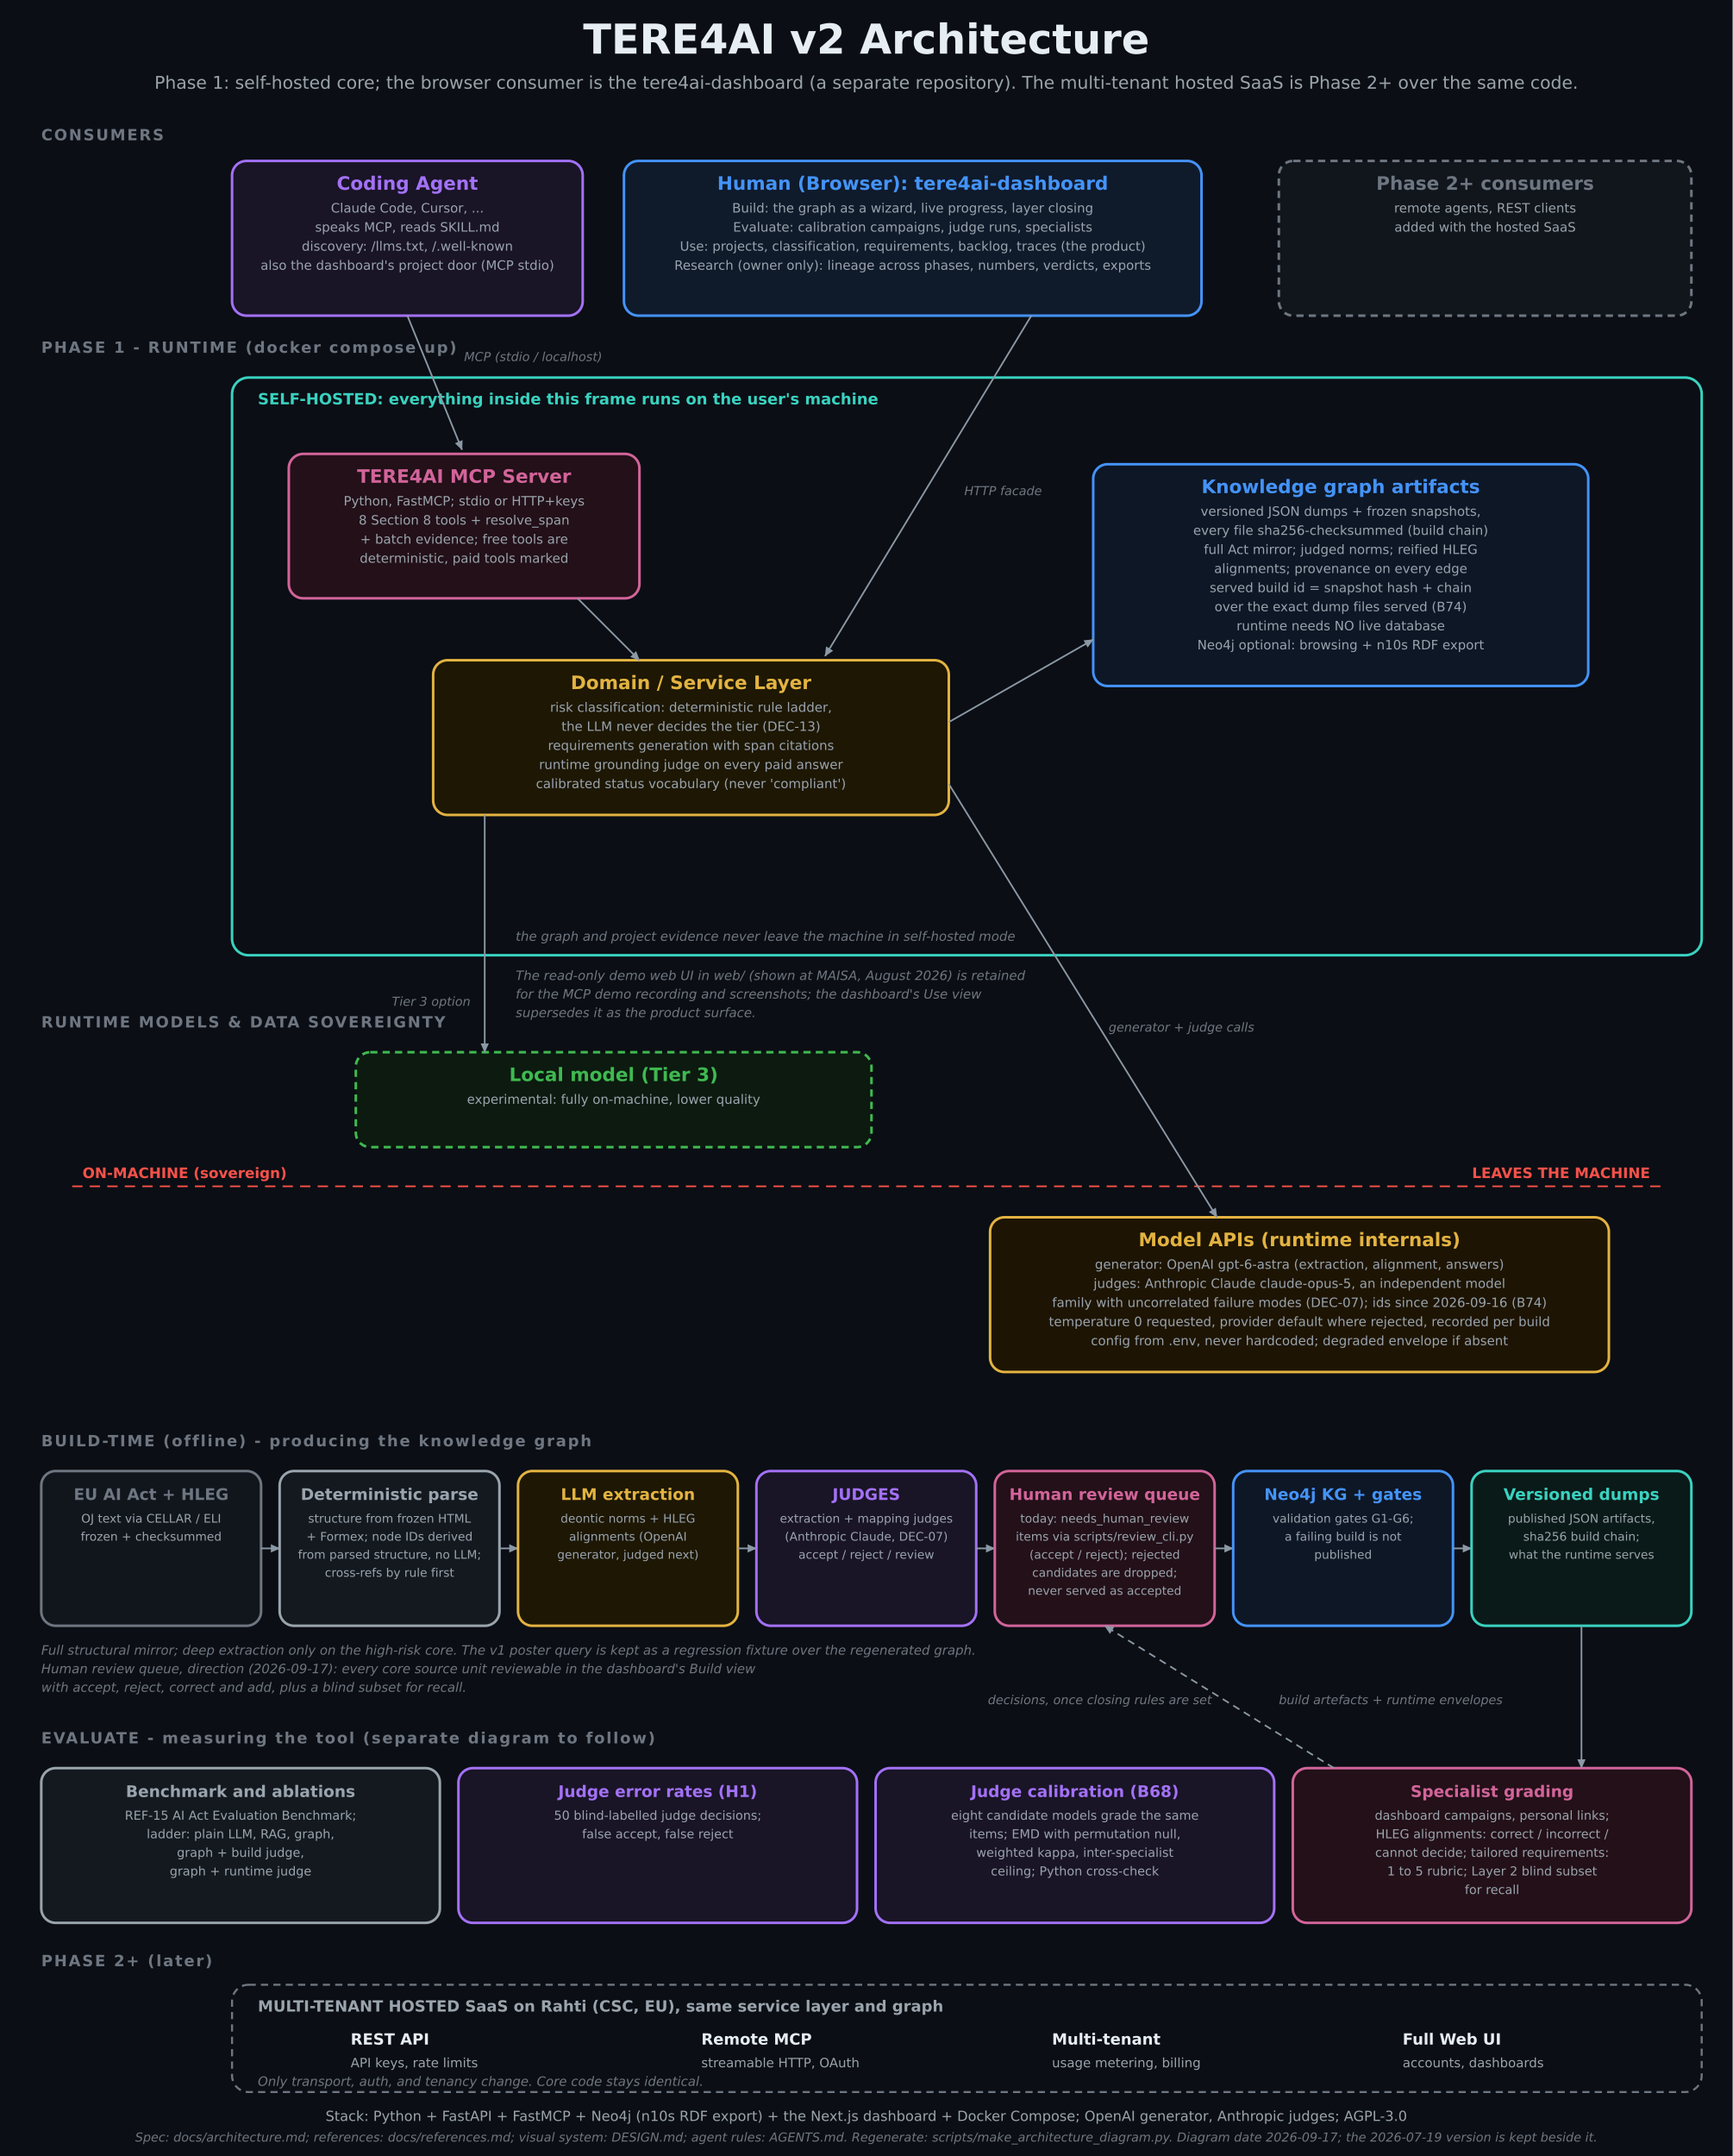
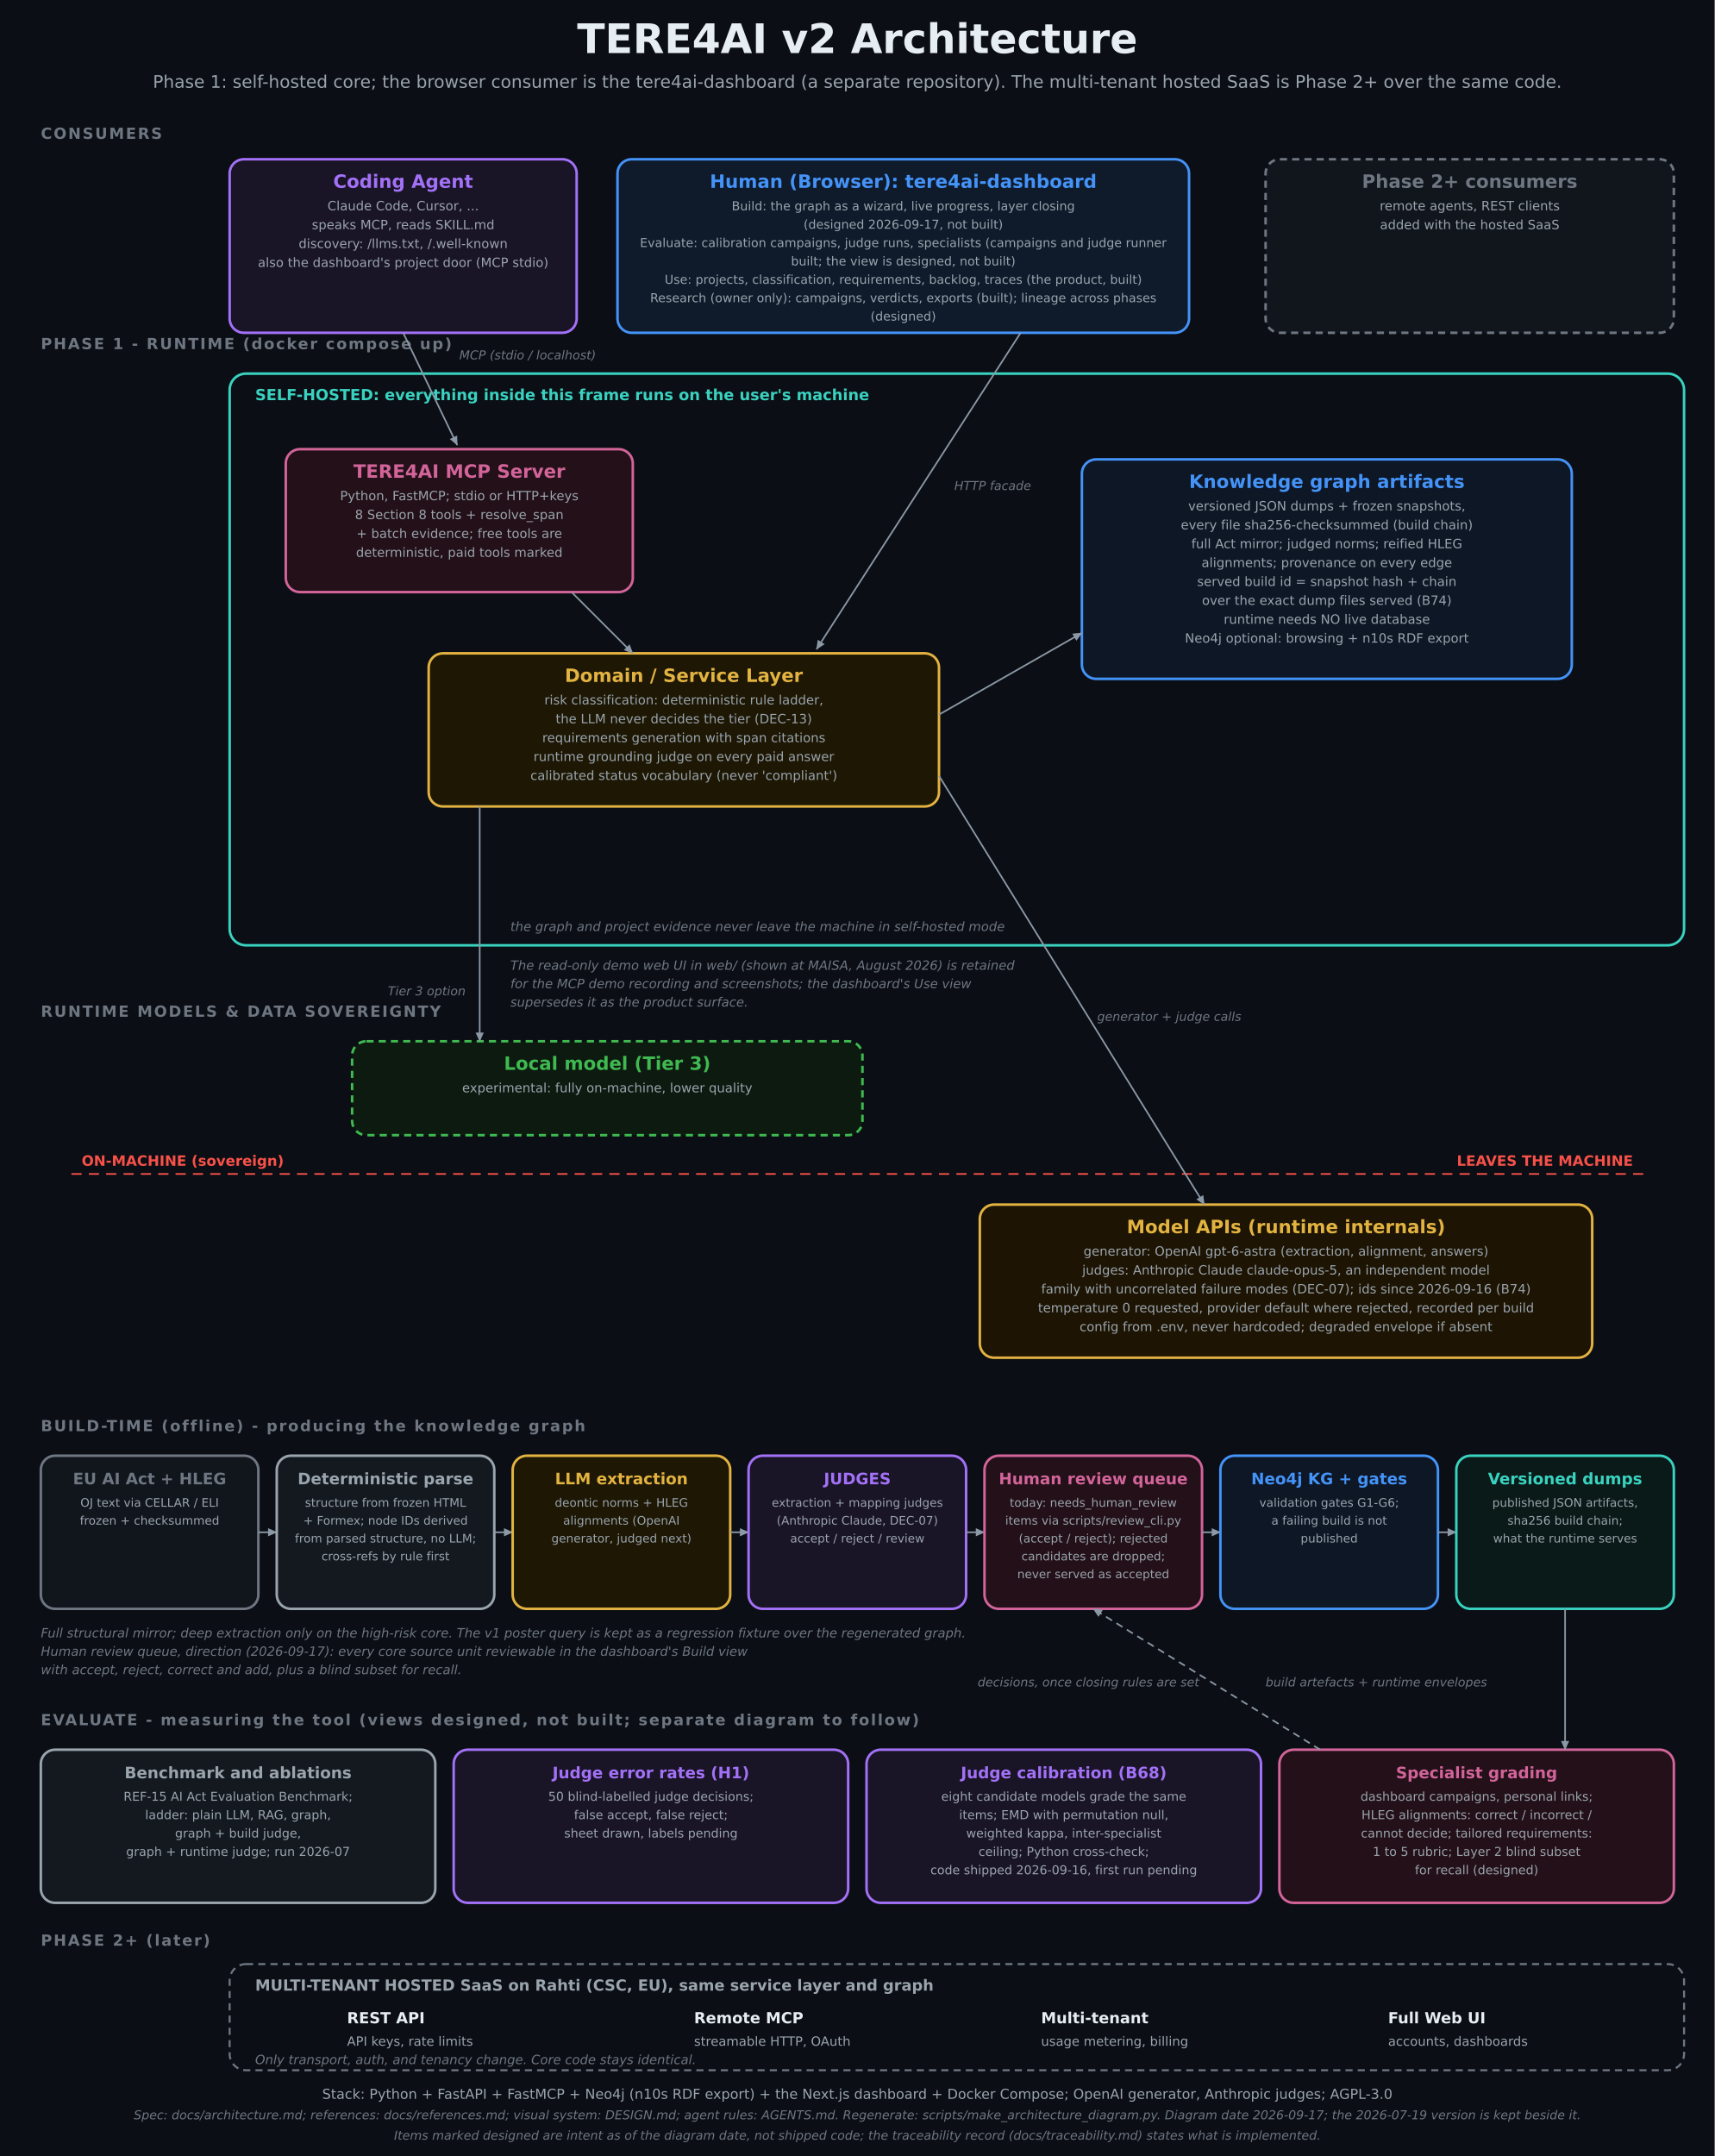
- <svg xmlns="http://www.w3.org/2000/svg" width="1680" height="2090" viewBox="0 0 1680 2090">
+ <svg xmlns="http://www.w3.org/2000/svg" width="1680" height="2112" viewBox="0 0 1680 2112">
  <defs>
    <marker id="ah" markerWidth="11" markerHeight="11" refX="8.5" refY="4" orient="auto" markerUnits="userSpaceOnUse">
      <path d="M0,0 L9,4 L0,8 z" fill="#8b98a5" />
    </marker>
  </defs>
-   <rect x="0" y="0" width="1680" height="2090" fill="#0b0e14" />
+   <rect x="0" y="0" width="1680" height="2112" fill="#0b0e14" />
  <text x="840.0" y="52" font-family="DejaVu Sans, sans-serif" font-size="40" fill="#e6edf3" text-anchor="middle" font-weight="bold">TERE4AI v2  Architecture</text>
  <text x="840.0" y="86" font-family="DejaVu Sans, sans-serif" font-size="17" fill="#9aa4ad" text-anchor="middle">Phase 1: self-hosted core; the browser consumer is the tere4ai-dashboard (a separate repository). The multi-tenant hosted SaaS is Phase 2+ over the same code.</text>
  <text x="40" y="136" font-family="DejaVu Sans, sans-serif" font-size="15" fill="#6e7681" text-anchor="start" font-weight="bold" letter-spacing="1.5">CONSUMERS</text>
-   <rect x="225" y="156" width="340" height="150" rx="14" fill="#191426" stroke="#a371f7" stroke-width="2.5" />
+   <rect x="225" y="156" width="340" height="170" rx="14" fill="#191426" stroke="#a371f7" stroke-width="2.5" />
  <text x="395.0" y="184" font-family="DejaVu Sans, sans-serif" font-size="18" fill="#a371f7" text-anchor="middle" font-weight="bold">Coding Agent</text>
  <text x="395.0" y="206" font-family="DejaVu Sans, sans-serif" font-size="12.5" fill="#9aa4ad" text-anchor="middle">Claude Code, Cursor, ...</text>
  <text x="395.0" y="224.5" font-family="DejaVu Sans, sans-serif" font-size="12.5" fill="#9aa4ad" text-anchor="middle">speaks MCP, reads SKILL.md</text>
  <text x="395.0" y="243.0" font-family="DejaVu Sans, sans-serif" font-size="12.5" fill="#9aa4ad" text-anchor="middle">discovery: /llms.txt, /.well-known</text>
  <text x="395.0" y="261.5" font-family="DejaVu Sans, sans-serif" font-size="12.5" fill="#9aa4ad" text-anchor="middle">also the dashboard's project door (MCP stdio)</text>
-   <rect x="605" y="156" width="560" height="150" rx="14" fill="#0f1a2b" stroke="#4493f8" stroke-width="2.5" />
+   <rect x="605" y="156" width="560" height="170" rx="14" fill="#0f1a2b" stroke="#4493f8" stroke-width="2.5" />
  <text x="885.0" y="184" font-family="DejaVu Sans, sans-serif" font-size="18" fill="#4493f8" text-anchor="middle" font-weight="bold">Human (Browser): tere4ai-dashboard</text>
-   <text x="885.0" y="206" font-family="DejaVu Sans, sans-serif" font-size="12.5" fill="#9aa4ad" text-anchor="middle">Build: the graph as a wizard, live progress, layer closing</text>
-   <text x="885.0" y="224.5" font-family="DejaVu Sans, sans-serif" font-size="12.5" fill="#9aa4ad" text-anchor="middle">Evaluate: calibration campaigns, judge runs, specialists</text>
-   <text x="885.0" y="243.0" font-family="DejaVu Sans, sans-serif" font-size="12.5" fill="#9aa4ad" text-anchor="middle">Use: projects, classification, requirements, backlog, traces (the product)</text>
-   <text x="885.0" y="261.5" font-family="DejaVu Sans, sans-serif" font-size="12.5" fill="#9aa4ad" text-anchor="middle">Research (owner only): lineage across phases, numbers, verdicts, exports</text>
-   <rect x="1240" y="156" width="400" height="150" rx="14" fill="#11151c" stroke="#6e7681" stroke-width="2.5" stroke-dasharray="7,5" />
+   <text x="885.0" y="206" font-family="DejaVu Sans, sans-serif" font-size="12" fill="#9aa4ad" text-anchor="middle">Build: the graph as a wizard, live progress, layer closing</text>
+   <text x="885.0" y="224" font-family="DejaVu Sans, sans-serif" font-size="12" fill="#9aa4ad" text-anchor="middle">(designed 2026-09-17, not built)</text>
+   <text x="885.0" y="242" font-family="DejaVu Sans, sans-serif" font-size="12" fill="#9aa4ad" text-anchor="middle">Evaluate: calibration campaigns, judge runs, specialists (campaigns and judge runner</text>
+   <text x="885.0" y="260" font-family="DejaVu Sans, sans-serif" font-size="12" fill="#9aa4ad" text-anchor="middle">built; the view is designed, not built)</text>
+   <text x="885.0" y="278" font-family="DejaVu Sans, sans-serif" font-size="12" fill="#9aa4ad" text-anchor="middle">Use: projects, classification, requirements, backlog, traces (the product, built)</text>
+   <text x="885.0" y="296" font-family="DejaVu Sans, sans-serif" font-size="12" fill="#9aa4ad" text-anchor="middle">Research (owner only): campaigns, verdicts, exports (built); lineage across phases</text>
+   <text x="885.0" y="314" font-family="DejaVu Sans, sans-serif" font-size="12" fill="#9aa4ad" text-anchor="middle">(designed)</text>
+   <rect x="1240" y="156" width="400" height="170" rx="14" fill="#11151c" stroke="#6e7681" stroke-width="2.5" stroke-dasharray="7,5" />
  <text x="1440.0" y="184" font-family="DejaVu Sans, sans-serif" font-size="18" fill="#6e7681" text-anchor="middle" font-weight="bold">Phase 2+ consumers</text>
  <text x="1440.0" y="206" font-family="DejaVu Sans, sans-serif" font-size="12.5" fill="#9aa4ad" text-anchor="middle">remote agents, REST clients</text>
  <text x="1440.0" y="224.5" font-family="DejaVu Sans, sans-serif" font-size="12.5" fill="#9aa4ad" text-anchor="middle">added with the hosted SaaS</text>
  <text x="40" y="342" font-family="DejaVu Sans, sans-serif" font-size="15" fill="#6e7681" text-anchor="start" font-weight="bold" letter-spacing="1.5">PHASE 1 - RUNTIME (docker compose up)</text>
  <rect x="225" y="366" width="1425" height="560" rx="16" fill="none" stroke="#39d2c0" stroke-width="2.5" />
  <text x="250" y="392" font-family="DejaVu Sans, sans-serif" font-size="15" fill="#39d2c0" text-anchor="start" font-weight="bold">SELF-HOSTED: everything inside this frame runs on the user's machine</text>
-   <line x1="395" y1="306" x2="448" y2="436" stroke="#8b98a5" stroke-width="1.6" marker-end="url(#ah)" />
-   <text x="450" y="350" font-family="DejaVu Sans, sans-serif" font-size="12" fill="#6e7681" text-anchor="start" font-style="italic">MCP (stdio / localhost)</text>
-   <line x1="1000" y1="306" x2="800" y2="636" stroke="#8b98a5" stroke-width="1.6" marker-end="url(#ah)" />
+   <line x1="395" y1="326" x2="448" y2="436" stroke="#8b98a5" stroke-width="1.6" marker-end="url(#ah)" />
+   <text x="450" y="352" font-family="DejaVu Sans, sans-serif" font-size="12" fill="#6e7681" text-anchor="start" font-style="italic">MCP (stdio / localhost)</text>
+   <line x1="1000" y1="326" x2="800" y2="636" stroke="#8b98a5" stroke-width="1.6" marker-end="url(#ah)" />
  <text x="935" y="480" font-family="DejaVu Sans, sans-serif" font-size="12" fill="#6e7681" text-anchor="start" font-style="italic">HTTP facade</text>
  <rect x="280" y="440" width="340" height="140" rx="14" fill="#231018" stroke="#d2649a" stroke-width="2.5" />
  <text x="450.0" y="468" font-family="DejaVu Sans, sans-serif" font-size="18" fill="#d2649a" text-anchor="middle" font-weight="bold">TERE4AI MCP Server</text>
  <text x="450.0" y="490" font-family="DejaVu Sans, sans-serif" font-size="12.5" fill="#9aa4ad" text-anchor="middle">Python, FastMCP; stdio or HTTP+keys</text>
  <text x="450.0" y="508.5" font-family="DejaVu Sans, sans-serif" font-size="12.5" fill="#9aa4ad" text-anchor="middle">8 Section 8 tools + resolve_span</text>
  <text x="450.0" y="527.0" font-family="DejaVu Sans, sans-serif" font-size="12.5" fill="#9aa4ad" text-anchor="middle">+ batch evidence; free tools are</text>
  <text x="450.0" y="545.5" font-family="DejaVu Sans, sans-serif" font-size="12.5" fill="#9aa4ad" text-anchor="middle">deterministic, paid tools marked</text>
  <rect x="420" y="640" width="500" height="150" rx="14" fill="#1d1704" stroke="#e3b341" stroke-width="2.5" />
  <text x="670.0" y="668" font-family="DejaVu Sans, sans-serif" font-size="18" fill="#e3b341" text-anchor="middle" font-weight="bold">Domain / Service Layer</text>
  <text x="670.0" y="690" font-family="DejaVu Sans, sans-serif" font-size="12.5" fill="#9aa4ad" text-anchor="middle">risk classification: deterministic rule ladder,</text>
  <text x="670.0" y="708.5" font-family="DejaVu Sans, sans-serif" font-size="12.5" fill="#9aa4ad" text-anchor="middle">the LLM never decides the tier (DEC-13)</text>
  <text x="670.0" y="727.0" font-family="DejaVu Sans, sans-serif" font-size="12.5" fill="#9aa4ad" text-anchor="middle">requirements generation with span citations</text>
  <text x="670.0" y="745.5" font-family="DejaVu Sans, sans-serif" font-size="12.5" fill="#9aa4ad" text-anchor="middle">runtime grounding judge on every paid answer</text>
  <text x="670.0" y="764.0" font-family="DejaVu Sans, sans-serif" font-size="12.5" fill="#9aa4ad" text-anchor="middle">calibrated status vocabulary (never 'compliant')</text>
  <rect x="1060" y="450" width="480" height="215" rx="14" fill="#0d1726" stroke="#4493f8" stroke-width="2.5" />
  <text x="1300.0" y="478" font-family="DejaVu Sans, sans-serif" font-size="18" fill="#4493f8" text-anchor="middle" font-weight="bold">Knowledge graph artifacts</text>
  <text x="1300.0" y="500" font-family="DejaVu Sans, sans-serif" font-size="12.5" fill="#9aa4ad" text-anchor="middle">versioned JSON dumps + frozen snapshots,</text>
  <text x="1300.0" y="518.5" font-family="DejaVu Sans, sans-serif" font-size="12.5" fill="#9aa4ad" text-anchor="middle">every file sha256-checksummed (build chain)</text>
  <text x="1300.0" y="537.0" font-family="DejaVu Sans, sans-serif" font-size="12.5" fill="#9aa4ad" text-anchor="middle">full Act mirror; judged norms; reified HLEG</text>
  <text x="1300.0" y="555.5" font-family="DejaVu Sans, sans-serif" font-size="12.5" fill="#9aa4ad" text-anchor="middle">alignments; provenance on every edge</text>
  <text x="1300.0" y="574.0" font-family="DejaVu Sans, sans-serif" font-size="12.5" fill="#9aa4ad" text-anchor="middle">served build id = snapshot hash + chain</text>
  <text x="1300.0" y="592.5" font-family="DejaVu Sans, sans-serif" font-size="12.5" fill="#9aa4ad" text-anchor="middle">over the exact dump files served (B74)</text>
  <text x="1300.0" y="611.0" font-family="DejaVu Sans, sans-serif" font-size="12.5" fill="#9aa4ad" text-anchor="middle">runtime needs NO live database</text>
  <text x="1300.0" y="629.5" font-family="DejaVu Sans, sans-serif" font-size="12.5" fill="#9aa4ad" text-anchor="middle">Neo4j optional: browsing + n10s RDF export</text>
  <line x1="560" y1="580" x2="620" y2="640" stroke="#8b98a5" stroke-width="1.6" marker-end="url(#ah)" />
  <line x1="920" y1="700" x2="1060" y2="620" stroke="#8b98a5" stroke-width="1.6" marker-end="url(#ah)" />
  <text x="500" y="912" font-family="DejaVu Sans, sans-serif" font-size="12.5" fill="#6e7681" text-anchor="start" font-style="italic">the graph and project evidence never leave the machine in self-hosted mode</text>
  <text x="500" y="950" font-family="DejaVu Sans, sans-serif" font-size="12.5" fill="#6e7681" text-anchor="start" font-style="italic">The read-only demo web UI in web/ (shown at MAISA, August 2026) is retained</text>
  <text x="500" y="968" font-family="DejaVu Sans, sans-serif" font-size="12.5" fill="#6e7681" text-anchor="start" font-style="italic">for the MCP demo recording and screenshots; the dashboard's Use view</text>
  <text x="500" y="986" font-family="DejaVu Sans, sans-serif" font-size="12.5" fill="#6e7681" text-anchor="start" font-style="italic">supersedes it as the product surface.</text>
  <text x="40" y="996" font-family="DejaVu Sans, sans-serif" font-size="15" fill="#6e7681" text-anchor="start" font-weight="bold" letter-spacing="1.5">RUNTIME MODELS &amp; DATA SOVEREIGNTY</text>
  <rect x="345" y="1020" width="500" height="92" rx="14" fill="#0c1a10" stroke="#3fb950" stroke-width="2.5" stroke-dasharray="7,5" />
  <text x="595.0" y="1048" font-family="DejaVu Sans, sans-serif" font-size="18" fill="#3fb950" text-anchor="middle" font-weight="bold">Local model (Tier 3)</text>
  <text x="595.0" y="1070" font-family="DejaVu Sans, sans-serif" font-size="12.5" fill="#9aa4ad" text-anchor="middle">experimental: fully on-machine, lower quality</text>
  <line x1="470" y1="790" x2="470" y2="1020" stroke="#8b98a5" stroke-width="1.6" marker-end="url(#ah)" />
  <text x="380" y="975" font-family="DejaVu Sans, sans-serif" font-size="12" fill="#6e7681" text-anchor="start" font-style="italic">Tier 3 option</text>
  <line x1="70" y1="1150" x2="1610" y2="1150" stroke="#f85149" stroke-width="1.6" stroke-dasharray="10,7" />
  <text x="80" y="1142" font-family="DejaVu Sans, sans-serif" font-size="14" fill="#f85149" text-anchor="start" font-weight="bold">ON-MACHINE (sovereign)</text>
  <text x="1600" y="1142" font-family="DejaVu Sans, sans-serif" font-size="14" fill="#f85149" text-anchor="end" font-weight="bold">LEAVES THE MACHINE</text>
  <rect x="960" y="1180" width="600" height="150" rx="14" fill="#1d1403" stroke="#e3b341" stroke-width="2.5" />
  <text x="1260.0" y="1208" font-family="DejaVu Sans, sans-serif" font-size="18" fill="#e3b341" text-anchor="middle" font-weight="bold">Model APIs (runtime internals)</text>
  <text x="1260.0" y="1230" font-family="DejaVu Sans, sans-serif" font-size="12.5" fill="#9aa4ad" text-anchor="middle">generator: OpenAI gpt-6-astra (extraction, alignment, answers)</text>
  <text x="1260.0" y="1248.5" font-family="DejaVu Sans, sans-serif" font-size="12.5" fill="#9aa4ad" text-anchor="middle">judges: Anthropic Claude claude-opus-5, an independent model</text>
  <text x="1260.0" y="1267.0" font-family="DejaVu Sans, sans-serif" font-size="12.5" fill="#9aa4ad" text-anchor="middle">family with uncorrelated failure modes (DEC-07); ids since 2026-09-16 (B74)</text>
  <text x="1260.0" y="1285.5" font-family="DejaVu Sans, sans-serif" font-size="12.5" fill="#9aa4ad" text-anchor="middle">temperature 0 requested, provider default where rejected, recorded per build</text>
  <text x="1260.0" y="1304.0" font-family="DejaVu Sans, sans-serif" font-size="12.5" fill="#9aa4ad" text-anchor="middle">config from .env, never hardcoded; degraded envelope if absent</text>
  <line x1="920" y1="760" x2="1180" y2="1180" stroke="#8b98a5" stroke-width="1.6" marker-end="url(#ah)" />
  <text x="1075" y="1000" font-family="DejaVu Sans, sans-serif" font-size="12" fill="#6e7681" text-anchor="start" font-style="italic">generator + judge calls</text>
  <text x="40" y="1402" font-family="DejaVu Sans, sans-serif" font-size="15" fill="#6e7681" text-anchor="start" font-weight="bold" letter-spacing="1.5">BUILD-TIME (offline) - producing the knowledge graph</text>
  <rect x="40" y="1426" width="213.143" height="150" rx="14" fill="#11151c" stroke="#6e7681" stroke-width="2.5" />
  <text x="146.571" y="1454" font-family="DejaVu Sans, sans-serif" font-size="15.5" fill="#6e7681" text-anchor="middle" font-weight="bold">EU AI Act + HLEG</text>
  <text x="146.571" y="1476" font-family="DejaVu Sans, sans-serif" font-size="11.5" fill="#9aa4ad" text-anchor="middle">OJ text via CELLAR / ELI</text>
  <text x="146.571" y="1493.5" font-family="DejaVu Sans, sans-serif" font-size="11.5" fill="#9aa4ad" text-anchor="middle">frozen + checksummed</text>
  <line x1="253.143" y1="1501.0" x2="271.143" y2="1501.0" stroke="#8b98a5" stroke-width="1.6" marker-end="url(#ah)" />
  <rect x="271.143" y="1426" width="213.143" height="150" rx="14" fill="#141920" stroke="#9aa4ad" stroke-width="2.5" />
  <text x="377.714" y="1454" font-family="DejaVu Sans, sans-serif" font-size="15.5" fill="#9aa4ad" text-anchor="middle" font-weight="bold">Deterministic parse</text>
  <text x="377.714" y="1476" font-family="DejaVu Sans, sans-serif" font-size="11.5" fill="#9aa4ad" text-anchor="middle">structure from frozen HTML</text>
  <text x="377.714" y="1493.5" font-family="DejaVu Sans, sans-serif" font-size="11.5" fill="#9aa4ad" text-anchor="middle">+ Formex; node IDs derived</text>
  <text x="377.714" y="1511.0" font-family="DejaVu Sans, sans-serif" font-size="11.5" fill="#9aa4ad" text-anchor="middle">from parsed structure, no LLM;</text>
  <text x="377.714" y="1528.5" font-family="DejaVu Sans, sans-serif" font-size="11.5" fill="#9aa4ad" text-anchor="middle">cross-refs by rule first</text>
  <line x1="484.286" y1="1501.0" x2="502.286" y2="1501.0" stroke="#8b98a5" stroke-width="1.6" marker-end="url(#ah)" />
  <rect x="502.286" y="1426" width="213.143" height="150" rx="14" fill="#1d1704" stroke="#e3b341" stroke-width="2.5" />
  <text x="608.857" y="1454" font-family="DejaVu Sans, sans-serif" font-size="15.5" fill="#e3b341" text-anchor="middle" font-weight="bold">LLM extraction</text>
  <text x="608.857" y="1476" font-family="DejaVu Sans, sans-serif" font-size="11.5" fill="#9aa4ad" text-anchor="middle">deontic norms + HLEG</text>
  <text x="608.857" y="1493.5" font-family="DejaVu Sans, sans-serif" font-size="11.5" fill="#9aa4ad" text-anchor="middle">alignments (OpenAI</text>
  <text x="608.857" y="1511.0" font-family="DejaVu Sans, sans-serif" font-size="11.5" fill="#9aa4ad" text-anchor="middle">generator, judged next)</text>
  <line x1="715.429" y1="1501.0" x2="733.429" y2="1501.0" stroke="#8b98a5" stroke-width="1.6" marker-end="url(#ah)" />
  <rect x="733.429" y="1426" width="213.143" height="150" rx="14" fill="#191426" stroke="#a371f7" stroke-width="2.5" />
  <text x="840" y="1454" font-family="DejaVu Sans, sans-serif" font-size="15.5" fill="#a371f7" text-anchor="middle" font-weight="bold">JUDGES</text>
  <text x="840" y="1476" font-family="DejaVu Sans, sans-serif" font-size="11.5" fill="#9aa4ad" text-anchor="middle">extraction + mapping judges</text>
  <text x="840" y="1493.5" font-family="DejaVu Sans, sans-serif" font-size="11.5" fill="#9aa4ad" text-anchor="middle">(Anthropic Claude, DEC-07)</text>
  <text x="840" y="1511.0" font-family="DejaVu Sans, sans-serif" font-size="11.5" fill="#9aa4ad" text-anchor="middle">accept / reject / review</text>
  <line x1="946.571" y1="1501.0" x2="964.571" y2="1501.0" stroke="#8b98a5" stroke-width="1.6" marker-end="url(#ah)" />
  <rect x="964.571" y="1426" width="213.143" height="150" rx="14" fill="#231018" stroke="#d2649a" stroke-width="2.5" />
  <text x="1071.143" y="1454" font-family="DejaVu Sans, sans-serif" font-size="15.5" fill="#d2649a" text-anchor="middle" font-weight="bold">Human review queue</text>
  <text x="1071.143" y="1476" font-family="DejaVu Sans, sans-serif" font-size="11.5" fill="#9aa4ad" text-anchor="middle">today: needs_human_review</text>
  <text x="1071.143" y="1493.5" font-family="DejaVu Sans, sans-serif" font-size="11.5" fill="#9aa4ad" text-anchor="middle">items via scripts/review_cli.py</text>
  <text x="1071.143" y="1511.0" font-family="DejaVu Sans, sans-serif" font-size="11.5" fill="#9aa4ad" text-anchor="middle">(accept / reject); rejected</text>
  <text x="1071.143" y="1528.5" font-family="DejaVu Sans, sans-serif" font-size="11.5" fill="#9aa4ad" text-anchor="middle">candidates are dropped;</text>
  <text x="1071.143" y="1546.0" font-family="DejaVu Sans, sans-serif" font-size="11.5" fill="#9aa4ad" text-anchor="middle">never served as accepted</text>
  <line x1="1177.714" y1="1501.0" x2="1195.714" y2="1501.0" stroke="#8b98a5" stroke-width="1.6" marker-end="url(#ah)" />
  <rect x="1195.714" y="1426" width="213.143" height="150" rx="14" fill="#0d1726" stroke="#4493f8" stroke-width="2.5" />
  <text x="1302.286" y="1454" font-family="DejaVu Sans, sans-serif" font-size="15.5" fill="#4493f8" text-anchor="middle" font-weight="bold">Neo4j KG + gates</text>
  <text x="1302.286" y="1476" font-family="DejaVu Sans, sans-serif" font-size="11.5" fill="#9aa4ad" text-anchor="middle">validation gates G1-G6;</text>
  <text x="1302.286" y="1493.5" font-family="DejaVu Sans, sans-serif" font-size="11.5" fill="#9aa4ad" text-anchor="middle">a failing build is not</text>
  <text x="1302.286" y="1511.0" font-family="DejaVu Sans, sans-serif" font-size="11.5" fill="#9aa4ad" text-anchor="middle">published</text>
  <line x1="1408.857" y1="1501.0" x2="1426.857" y2="1501.0" stroke="#8b98a5" stroke-width="1.6" marker-end="url(#ah)" />
  <rect x="1426.857" y="1426" width="213.143" height="150" rx="14" fill="#0a1a18" stroke="#39d2c0" stroke-width="2.5" />
  <text x="1533.429" y="1454" font-family="DejaVu Sans, sans-serif" font-size="15.5" fill="#39d2c0" text-anchor="middle" font-weight="bold">Versioned dumps</text>
  <text x="1533.429" y="1476" font-family="DejaVu Sans, sans-serif" font-size="11.5" fill="#9aa4ad" text-anchor="middle">published JSON artifacts,</text>
  <text x="1533.429" y="1493.5" font-family="DejaVu Sans, sans-serif" font-size="11.5" fill="#9aa4ad" text-anchor="middle">sha256 build chain;</text>
  <text x="1533.429" y="1511.0" font-family="DejaVu Sans, sans-serif" font-size="11.5" fill="#9aa4ad" text-anchor="middle">what the runtime serves</text>
  <text x="40" y="1604" font-family="DejaVu Sans, sans-serif" font-size="12.5" fill="#6e7681" text-anchor="start" font-style="italic">Full structural mirror; deep extraction only on the high-risk core. The v1 poster query is kept as a regression fixture over the regenerated graph.</text>
  <text x="40" y="1622" font-family="DejaVu Sans, sans-serif" font-size="12.5" fill="#6e7681" text-anchor="start" font-style="italic">Human review queue, direction (2026-09-17): every core source unit reviewable in the dashboard's Build view</text>
  <text x="40" y="1640" font-family="DejaVu Sans, sans-serif" font-size="12.5" fill="#6e7681" text-anchor="start" font-style="italic">with accept, reject, correct and add, plus a blind subset for recall.</text>
-   <text x="40" y="1690" font-family="DejaVu Sans, sans-serif" font-size="15" fill="#6e7681" text-anchor="start" font-weight="bold" letter-spacing="1.5">EVALUATE - measuring the tool (separate diagram to follow)</text>
+   <text x="40" y="1690" font-family="DejaVu Sans, sans-serif" font-size="15" fill="#6e7681" text-anchor="start" font-weight="bold" letter-spacing="1.5">EVALUATE - measuring the tool (views designed, not built; separate diagram to follow)</text>
  <rect x="40" y="1714" width="386.5" height="150" rx="14" fill="#141920" stroke="#9aa4ad" stroke-width="2.5" />
  <text x="233.25" y="1742" font-family="DejaVu Sans, sans-serif" font-size="15.5" fill="#9aa4ad" text-anchor="middle" font-weight="bold">Benchmark and ablations</text>
  <text x="233.25" y="1764" font-family="DejaVu Sans, sans-serif" font-size="12" fill="#9aa4ad" text-anchor="middle">REF-15 AI Act Evaluation Benchmark;</text>
  <text x="233.25" y="1782" font-family="DejaVu Sans, sans-serif" font-size="12" fill="#9aa4ad" text-anchor="middle">ladder: plain LLM, RAG, graph,</text>
  <text x="233.25" y="1800" font-family="DejaVu Sans, sans-serif" font-size="12" fill="#9aa4ad" text-anchor="middle">graph + build judge,</text>
-   <text x="233.25" y="1818" font-family="DejaVu Sans, sans-serif" font-size="12" fill="#9aa4ad" text-anchor="middle">graph + runtime judge</text>
+   <text x="233.25" y="1818" font-family="DejaVu Sans, sans-serif" font-size="12" fill="#9aa4ad" text-anchor="middle">graph + runtime judge; run 2026-07</text>
  <rect x="444.5" y="1714" width="386.5" height="150" rx="14" fill="#191426" stroke="#a371f7" stroke-width="2.5" />
  <text x="637.75" y="1742" font-family="DejaVu Sans, sans-serif" font-size="15.5" fill="#a371f7" text-anchor="middle" font-weight="bold">Judge error rates (H1)</text>
  <text x="637.75" y="1764" font-family="DejaVu Sans, sans-serif" font-size="12" fill="#9aa4ad" text-anchor="middle">50 blind-labelled judge decisions;</text>
-   <text x="637.75" y="1782" font-family="DejaVu Sans, sans-serif" font-size="12" fill="#9aa4ad" text-anchor="middle">false accept, false reject</text>
+   <text x="637.75" y="1782" font-family="DejaVu Sans, sans-serif" font-size="12" fill="#9aa4ad" text-anchor="middle">false accept, false reject;</text>
+   <text x="637.75" y="1800" font-family="DejaVu Sans, sans-serif" font-size="12" fill="#9aa4ad" text-anchor="middle">sheet drawn, labels pending</text>
  <rect x="849.0" y="1714" width="386.5" height="150" rx="14" fill="#191426" stroke="#a371f7" stroke-width="2.5" />
  <text x="1042.25" y="1742" font-family="DejaVu Sans, sans-serif" font-size="15.5" fill="#a371f7" text-anchor="middle" font-weight="bold">Judge calibration (B68)</text>
  <text x="1042.25" y="1764" font-family="DejaVu Sans, sans-serif" font-size="12" fill="#9aa4ad" text-anchor="middle">eight candidate models grade the same</text>
  <text x="1042.25" y="1782" font-family="DejaVu Sans, sans-serif" font-size="12" fill="#9aa4ad" text-anchor="middle">items; EMD with permutation null,</text>
  <text x="1042.25" y="1800" font-family="DejaVu Sans, sans-serif" font-size="12" fill="#9aa4ad" text-anchor="middle">weighted kappa, inter-specialist</text>
-   <text x="1042.25" y="1818" font-family="DejaVu Sans, sans-serif" font-size="12" fill="#9aa4ad" text-anchor="middle">ceiling; Python cross-check</text>
+   <text x="1042.25" y="1818" font-family="DejaVu Sans, sans-serif" font-size="12" fill="#9aa4ad" text-anchor="middle">ceiling; Python cross-check;</text>
+   <text x="1042.25" y="1836" font-family="DejaVu Sans, sans-serif" font-size="12" fill="#9aa4ad" text-anchor="middle">code shipped 2026-09-16, first run pending</text>
  <rect x="1253.5" y="1714" width="386.5" height="150" rx="14" fill="#231018" stroke="#d2649a" stroke-width="2.5" />
  <text x="1446.75" y="1742" font-family="DejaVu Sans, sans-serif" font-size="15.5" fill="#d2649a" text-anchor="middle" font-weight="bold">Specialist grading</text>
  <text x="1446.75" y="1764" font-family="DejaVu Sans, sans-serif" font-size="12" fill="#9aa4ad" text-anchor="middle">dashboard campaigns, personal links;</text>
  <text x="1446.75" y="1782" font-family="DejaVu Sans, sans-serif" font-size="12" fill="#9aa4ad" text-anchor="middle">HLEG alignments: correct / incorrect /</text>
  <text x="1446.75" y="1800" font-family="DejaVu Sans, sans-serif" font-size="12" fill="#9aa4ad" text-anchor="middle">cannot decide; tailored requirements:</text>
  <text x="1446.75" y="1818" font-family="DejaVu Sans, sans-serif" font-size="12" fill="#9aa4ad" text-anchor="middle">1 to 5 rubric; Layer 2 blind subset</text>
-   <text x="1446.75" y="1836" font-family="DejaVu Sans, sans-serif" font-size="12" fill="#9aa4ad" text-anchor="middle">for recall</text>
+   <text x="1446.75" y="1836" font-family="DejaVu Sans, sans-serif" font-size="12" fill="#9aa4ad" text-anchor="middle">for recall (designed)</text>
  <line x1="1533.429" y1="1576" x2="1533.429" y2="1714" stroke="#8b98a5" stroke-width="1.6" marker-end="url(#ah)" />
  <text x="1240" y="1652" font-family="DejaVu Sans, sans-serif" font-size="12" fill="#6e7681" text-anchor="start" font-style="italic">build artefacts + runtime envelopes</text>
  <line x1="1293.5" y1="1714" x2="1071.143" y2="1576" stroke="#8b98a5" stroke-width="1.6" stroke-dasharray="7,5" marker-end="url(#ah)" />
  <text x="1175" y="1652" font-family="DejaVu Sans, sans-serif" font-size="12" fill="#6e7681" text-anchor="end" font-style="italic">decisions, once closing rules are set</text>
  <text x="40" y="1906" font-family="DejaVu Sans, sans-serif" font-size="15" fill="#6e7681" text-anchor="start" font-weight="bold" letter-spacing="1.5">PHASE 2+ (later)</text>
  <rect x="225" y="1924" width="1425" height="104" rx="16" fill="none" stroke="#6e7681" stroke-width="2" stroke-dasharray="7,5" />
  <text x="250" y="1950" font-family="DejaVu Sans, sans-serif" font-size="15" fill="#9aa4ad" text-anchor="start" font-weight="bold">MULTI-TENANT HOSTED SaaS on Rahti (CSC, EU), same service layer and graph</text>
  <text x="340" y="1982" font-family="DejaVu Sans, sans-serif" font-size="15" fill="#e6edf3" text-anchor="start" font-weight="bold">REST API</text>
  <text x="340" y="2004" font-family="DejaVu Sans, sans-serif" font-size="12.5" fill="#9aa4ad" text-anchor="start">API keys, rate limits</text>
  <text x="680" y="1982" font-family="DejaVu Sans, sans-serif" font-size="15" fill="#e6edf3" text-anchor="start" font-weight="bold">Remote MCP</text>
  <text x="680" y="2004" font-family="DejaVu Sans, sans-serif" font-size="12.5" fill="#9aa4ad" text-anchor="start">streamable HTTP, OAuth</text>
  <text x="1020" y="1982" font-family="DejaVu Sans, sans-serif" font-size="15" fill="#e6edf3" text-anchor="start" font-weight="bold">Multi-tenant</text>
  <text x="1020" y="2004" font-family="DejaVu Sans, sans-serif" font-size="12.5" fill="#9aa4ad" text-anchor="start">usage metering, billing</text>
  <text x="1360" y="1982" font-family="DejaVu Sans, sans-serif" font-size="15" fill="#e6edf3" text-anchor="start" font-weight="bold">Full Web UI</text>
  <text x="1360" y="2004" font-family="DejaVu Sans, sans-serif" font-size="12.5" fill="#9aa4ad" text-anchor="start">accounts, dashboards</text>
  <text x="250" y="2022" font-family="DejaVu Sans, sans-serif" font-size="12.5" fill="#6e7681" text-anchor="start" font-style="italic">Only transport, auth, and tenancy change. Core code stays identical.</text>
  <text x="840.0" y="2056" font-family="DejaVu Sans, sans-serif" font-size="13.5" fill="#9aa4ad" text-anchor="middle">Stack: Python + FastAPI + FastMCP + Neo4j (n10s RDF export) + the Next.js dashboard + Docker Compose; OpenAI generator, Anthropic judges; AGPL-3.0</text>
  <text x="840.0" y="2076" font-family="DejaVu Sans, sans-serif" font-size="12" fill="#6e7681" text-anchor="middle" font-style="italic">Spec: docs/architecture.md; references: docs/references.md; visual system: DESIGN.md; agent rules: AGENTS.md. Regenerate: scripts/make_architecture_diagram.py. Diagram date 2026-09-17; the 2026-07-19 version is kept beside it.</text>
+   <text x="840.0" y="2096" font-family="DejaVu Sans, sans-serif" font-size="12" fill="#6e7681" text-anchor="middle" font-style="italic">Items marked designed are intent as of the diagram date, not shipped code; the traceability record (docs/traceability.md) states what is implemented.</text>
</svg>
